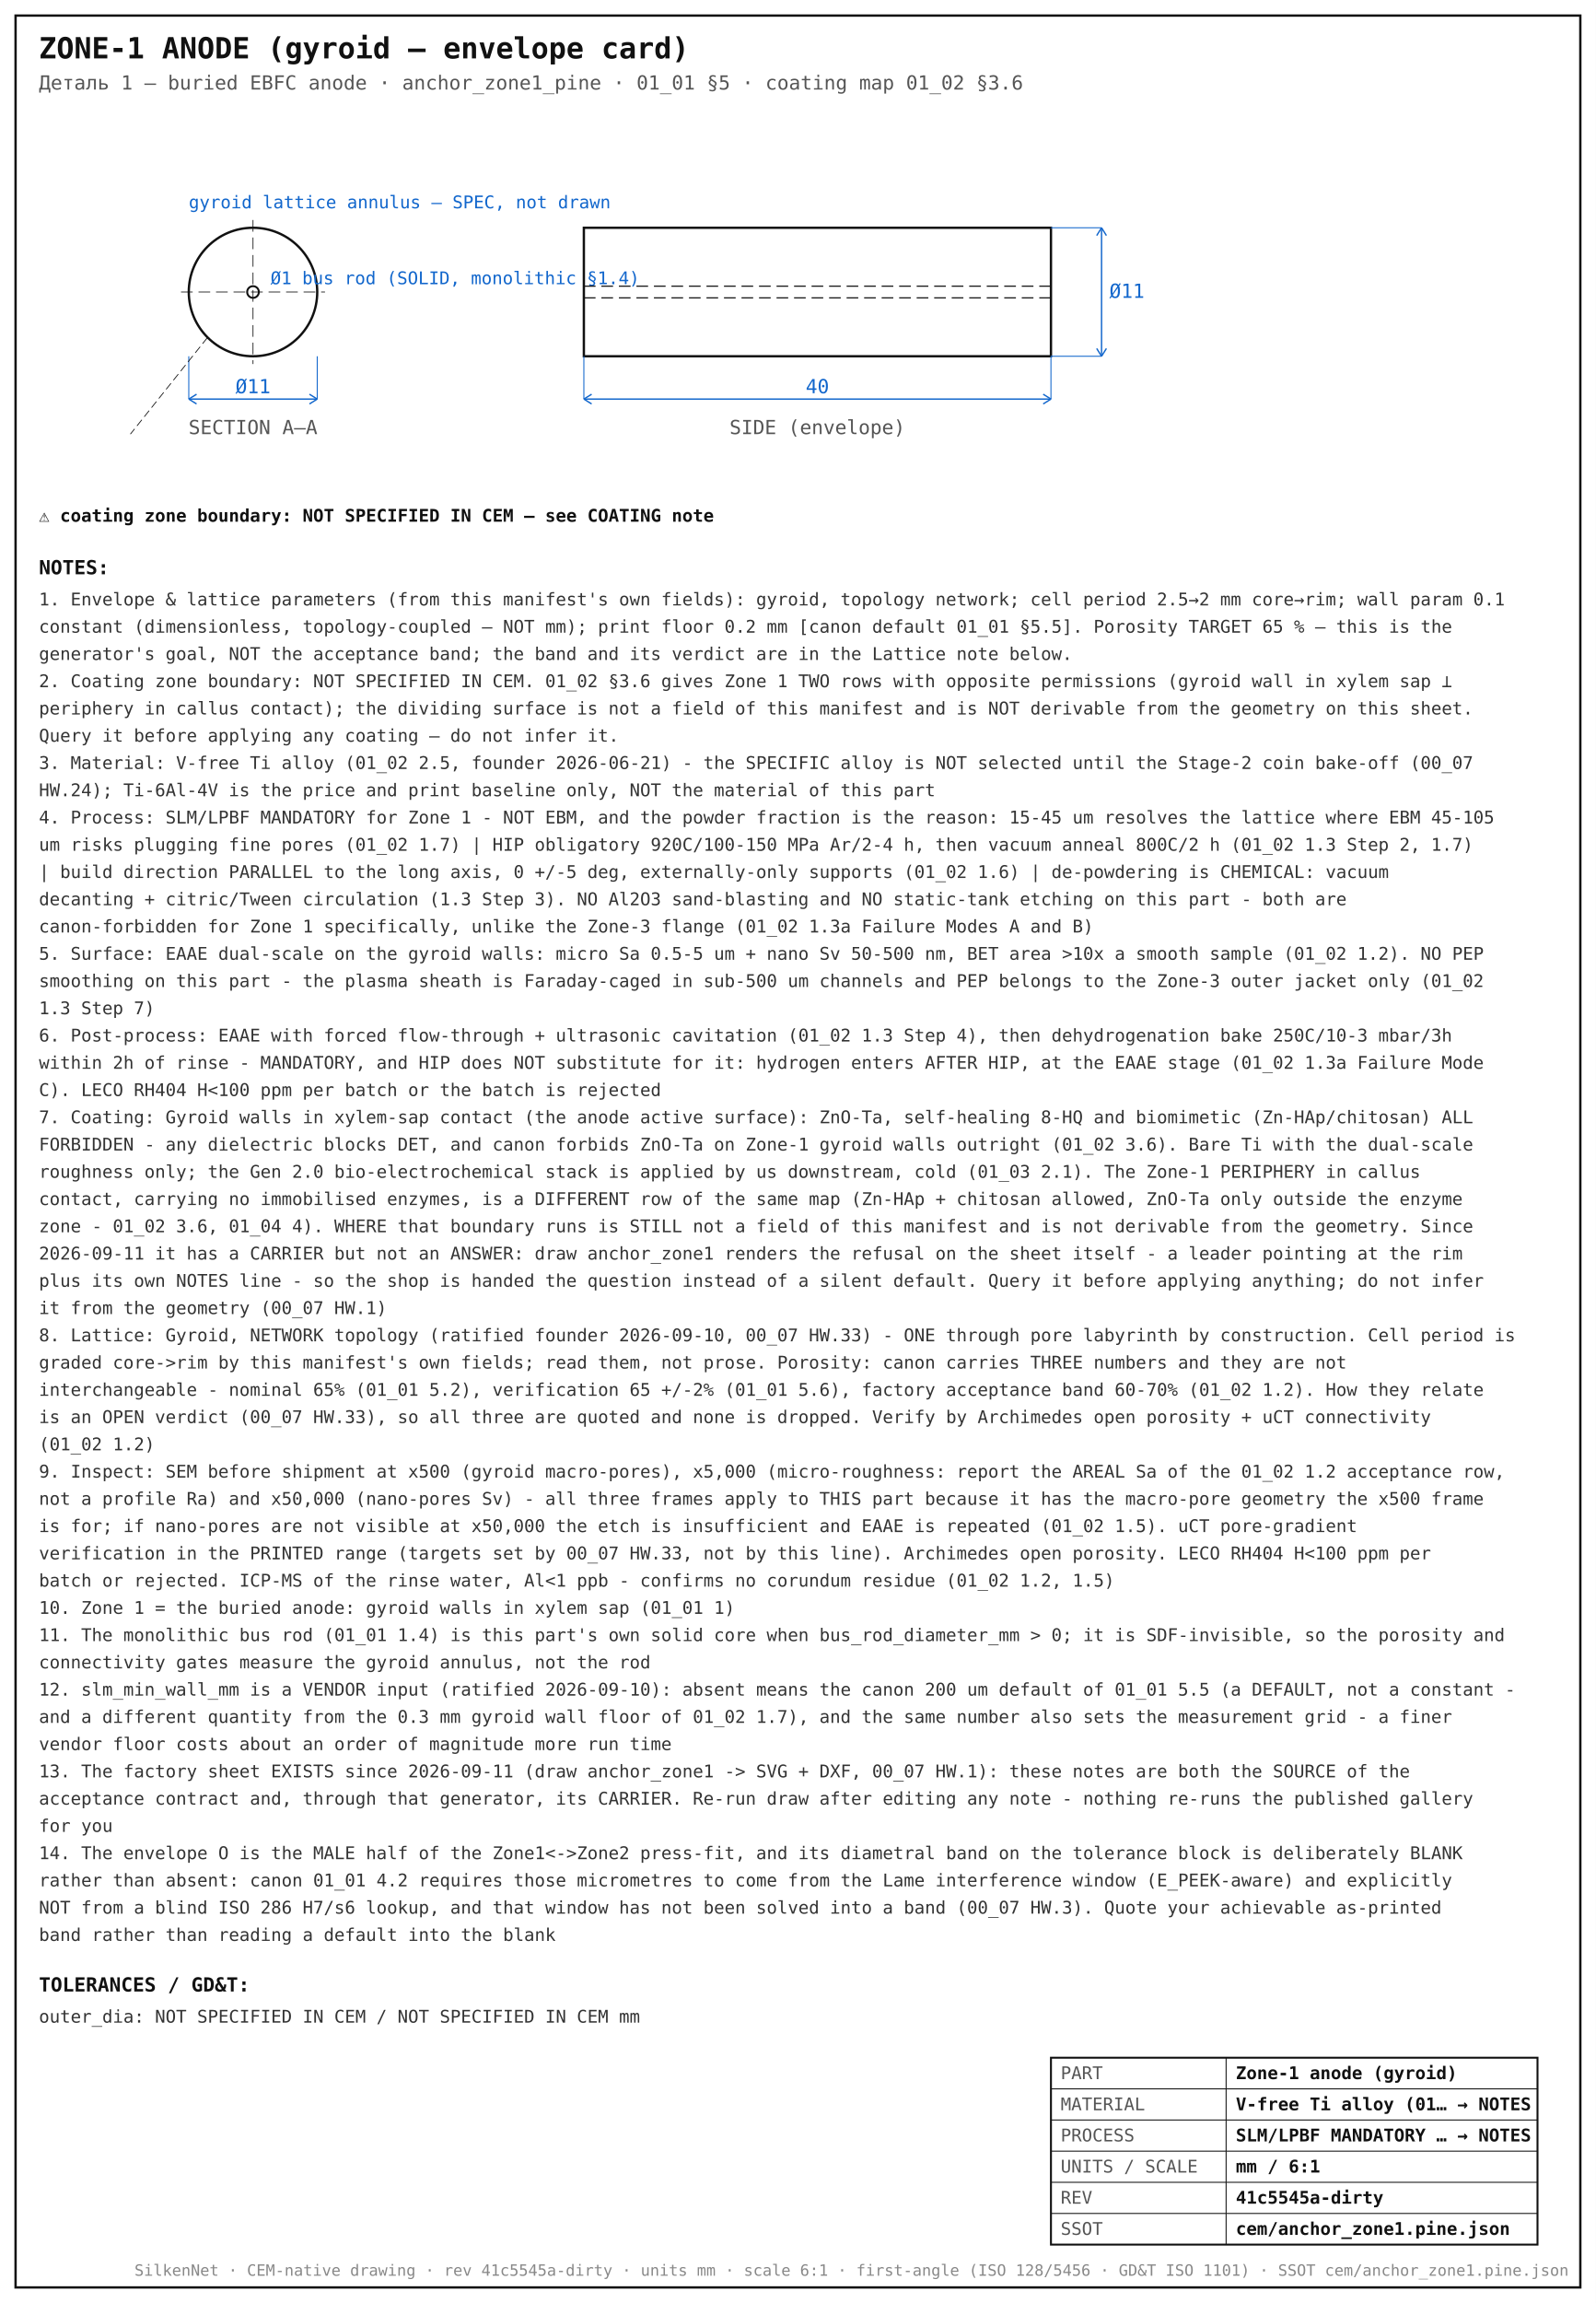
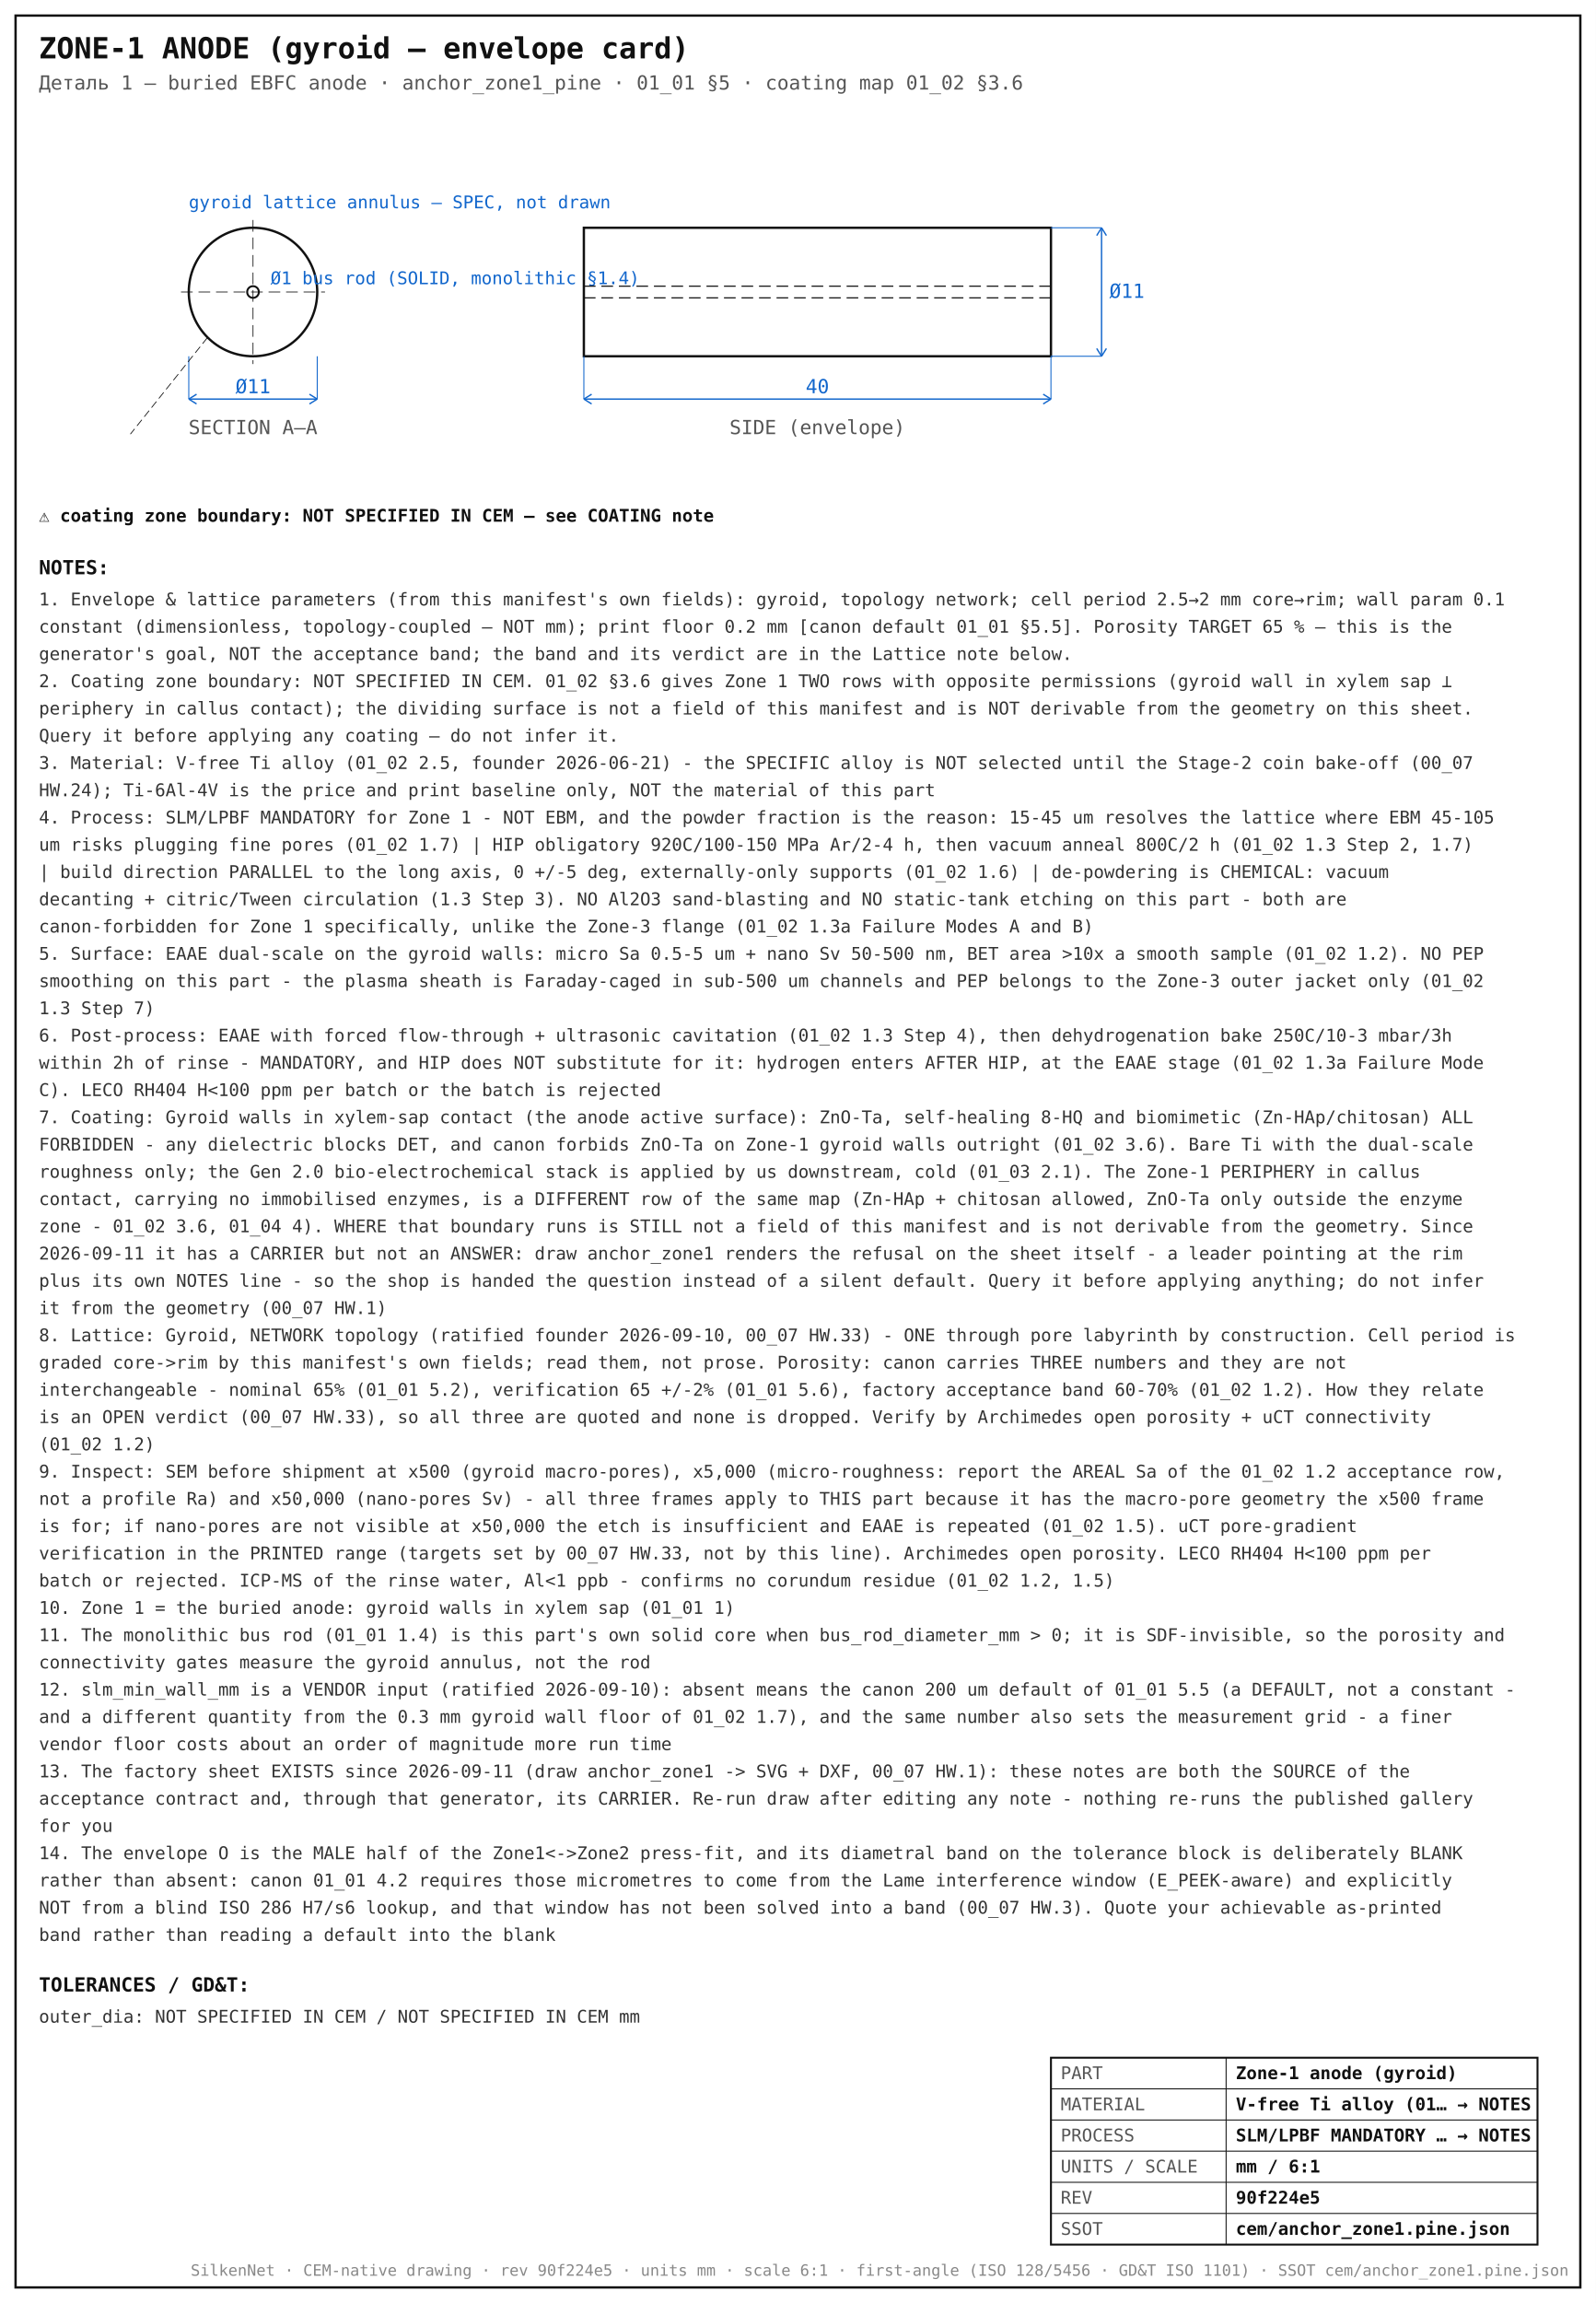
<svg xmlns="http://www.w3.org/2000/svg" width="820" height="1183" viewBox="0 0 820 1183">
  <rect x="0" y="0" width="820" height="1183" fill="white" />
  <rect x="8" y="8" width="804" height="1167" fill="none" stroke="#111" stroke-width="1.2" />
  <text x="20" y="30" font-family="monospace" font-size="15" text-anchor="start" fill="#111" font-weight="bold">ZONE-1 ANODE  (gyroid — envelope card)</text>
  <text x="20" y="46" font-family="monospace" font-size="10" text-anchor="start" fill="#555" font-weight="normal">Деталь 1 — buried EBFC anode · anchor_zone1_pine · 01_01 §5 · coating map 01_02 §3.6</text>
  <circle cx="130" cy="150" r="33" fill="none" stroke="#111" stroke-width="1.2" />
  <circle cx="130" cy="150" r="3" fill="none" stroke="#111" stroke-width="1" />
  <line x1="93" y1="150" x2="167" y2="150" stroke="#111" stroke-width="0.4" stroke-dasharray="6 3" />
  <line x1="130" y1="113" x2="130" y2="187" stroke="#111" stroke-width="0.4" stroke-dasharray="6 3" />
  <text x="130" y="223" font-family="monospace" font-size="10" text-anchor="middle" fill="#555" font-weight="normal">SECTION A–A</text>
  <line x1="97" y1="183" x2="97" y2="205" stroke="#1166cc" stroke-width="0.5" />
  <line x1="163" y1="183" x2="163" y2="205" stroke="#1166cc" stroke-width="0.5" />
  <line x1="97" y1="205" x2="163" y2="205" stroke="#1166cc" stroke-width="0.7" />
  <line x1="97" y1="205" x2="101" y2="202.5" stroke="#1166cc" stroke-width="0.7" />
  <line x1="97" y1="205" x2="101" y2="207.5" stroke="#1166cc" stroke-width="0.7" />
  <line x1="163" y1="205" x2="159" y2="202.5" stroke="#1166cc" stroke-width="0.7" />
  <line x1="163" y1="205" x2="159" y2="207.5" stroke="#1166cc" stroke-width="0.7" />
  <text x="130" y="202" font-family="monospace" font-size="10" text-anchor="middle" fill="#1166cc" font-weight="normal">Ø11</text>
  <text x="139" y="146" font-family="monospace" font-size="9" text-anchor="start" fill="#1166cc" font-weight="normal">Ø1 bus rod (SOLID, monolithic §1.4)</text>
  <text x="97" y="107" font-family="monospace" font-size="9" text-anchor="start" fill="#1166cc" font-weight="normal">gyroid lattice annulus — SPEC, not drawn</text>
  <line x1="106.57" y1="173.43" x2="67" y2="223" stroke="#111" stroke-width="0.4" stroke-dasharray="4 2" />
  <text x="20" y="268" font-family="monospace" font-size="9" text-anchor="start" fill="#111" font-weight="bold">⚠ coating zone boundary: NOT SPECIFIED IN CEM — see COATING note</text>
  <rect x="300" y="117" width="240" height="66" fill="none" stroke="#111" stroke-width="1.2" />
  <line x1="300" y1="147" x2="540" y2="147" stroke="#111" stroke-width="0.6" stroke-dasharray="6 3" />
  <line x1="300" y1="153" x2="540" y2="153" stroke="#111" stroke-width="0.6" stroke-dasharray="6 3" />
  <text x="420" y="223" font-family="monospace" font-size="10" text-anchor="middle" fill="#555" font-weight="normal">SIDE (envelope)</text>
  <line x1="300" y1="183" x2="300" y2="205" stroke="#1166cc" stroke-width="0.5" />
  <line x1="540" y1="183" x2="540" y2="205" stroke="#1166cc" stroke-width="0.5" />
  <line x1="300" y1="205" x2="540" y2="205" stroke="#1166cc" stroke-width="0.7" />
  <line x1="300" y1="205" x2="304" y2="202.5" stroke="#1166cc" stroke-width="0.7" />
  <line x1="300" y1="205" x2="304" y2="207.5" stroke="#1166cc" stroke-width="0.7" />
  <line x1="540" y1="205" x2="536" y2="202.5" stroke="#1166cc" stroke-width="0.7" />
  <line x1="540" y1="205" x2="536" y2="207.5" stroke="#1166cc" stroke-width="0.7" />
  <text x="420" y="202" font-family="monospace" font-size="10" text-anchor="middle" fill="#1166cc" font-weight="normal">40</text>
  <line x1="540" y1="117" x2="566" y2="117" stroke="#1166cc" stroke-width="0.5" />
  <line x1="540" y1="183" x2="566" y2="183" stroke="#1166cc" stroke-width="0.5" />
  <line x1="566" y1="117" x2="566" y2="183" stroke="#1166cc" stroke-width="0.7" />
  <line x1="566" y1="117" x2="563.5" y2="121" stroke="#1166cc" stroke-width="0.7" />
  <line x1="566" y1="117" x2="568.5" y2="121" stroke="#1166cc" stroke-width="0.7" />
  <line x1="566" y1="183" x2="563.5" y2="179" stroke="#1166cc" stroke-width="0.7" />
  <line x1="566" y1="183" x2="568.5" y2="179" stroke="#1166cc" stroke-width="0.7" />
  <text x="570" y="153" font-family="monospace" font-size="10" text-anchor="start" fill="#1166cc" font-weight="normal">Ø11</text>
  <text x="20" y="295" font-family="monospace" font-size="10" text-anchor="start" fill="#111" font-weight="bold">NOTES:</text>
  <text x="20" y="311" font-family="monospace" font-size="9" text-anchor="start" fill="#333" font-weight="normal">1. Envelope &amp; lattice parameters (from this manifest's own fields): gyroid, topology network; cell period 2.5→2 mm core→rim; wall param 0.1</text>
  <text x="20" y="325" font-family="monospace" font-size="9" text-anchor="start" fill="#333" font-weight="normal">   constant (dimensionless, topology-coupled — NOT mm); print floor 0.2 mm [canon default 01_01 §5.5]. Porosity TARGET 65 % — this is the</text>
  <text x="20" y="339" font-family="monospace" font-size="9" text-anchor="start" fill="#333" font-weight="normal">   generator's goal, NOT the acceptance band; the band and its verdict are in the Lattice note below.</text>
  <text x="20" y="353" font-family="monospace" font-size="9" text-anchor="start" fill="#333" font-weight="normal">2. Coating zone boundary: NOT SPECIFIED IN CEM. 01_02 §3.6 gives Zone 1 TWO rows with opposite permissions (gyroid wall in xylem sap ⊥</text>
  <text x="20" y="367" font-family="monospace" font-size="9" text-anchor="start" fill="#333" font-weight="normal">   periphery in callus contact); the dividing surface is not a field of this manifest and is NOT derivable from the geometry on this sheet.</text>
  <text x="20" y="381" font-family="monospace" font-size="9" text-anchor="start" fill="#333" font-weight="normal">   Query it before applying any coating — do not infer it.</text>
  <text x="20" y="395" font-family="monospace" font-size="9" text-anchor="start" fill="#333" font-weight="normal">3. Material: V-free Ti alloy (01_02 2.5, founder 2026-06-21) - the SPECIFIC alloy is NOT selected until the Stage-2 coin bake-off (00_07</text>
  <text x="20" y="409" font-family="monospace" font-size="9" text-anchor="start" fill="#333" font-weight="normal">   HW.24); Ti-6Al-4V is the price and print baseline only, NOT the material of this part</text>
  <text x="20" y="423" font-family="monospace" font-size="9" text-anchor="start" fill="#333" font-weight="normal">4. Process: SLM/LPBF MANDATORY for Zone 1 - NOT EBM, and the powder fraction is the reason: 15-45 um resolves the lattice where EBM 45-105</text>
  <text x="20" y="437" font-family="monospace" font-size="9" text-anchor="start" fill="#333" font-weight="normal">   um risks plugging fine pores (01_02 1.7) | HIP obligatory 920C/100-150 MPa Ar/2-4 h, then vacuum anneal 800C/2 h (01_02 1.3 Step 2, 1.7)</text>
  <text x="20" y="451" font-family="monospace" font-size="9" text-anchor="start" fill="#333" font-weight="normal">   | build direction PARALLEL to the long axis, 0 +/-5 deg, externally-only supports (01_02 1.6) | de-powdering is CHEMICAL: vacuum</text>
  <text x="20" y="465" font-family="monospace" font-size="9" text-anchor="start" fill="#333" font-weight="normal">   decanting + citric/Tween circulation (1.3 Step 3). NO Al2O3 sand-blasting and NO static-tank etching on this part - both are</text>
  <text x="20" y="479" font-family="monospace" font-size="9" text-anchor="start" fill="#333" font-weight="normal">   canon-forbidden for Zone 1 specifically, unlike the Zone-3 flange (01_02 1.3a Failure Modes A and B)</text>
  <text x="20" y="493" font-family="monospace" font-size="9" text-anchor="start" fill="#333" font-weight="normal">5. Surface: EAAE dual-scale on the gyroid walls: micro Sa 0.5-5 um + nano Sv 50-500 nm, BET area &gt;10x a smooth sample (01_02 1.2). NO PEP</text>
  <text x="20" y="507" font-family="monospace" font-size="9" text-anchor="start" fill="#333" font-weight="normal">   smoothing on this part - the plasma sheath is Faraday-caged in sub-500 um channels and PEP belongs to the Zone-3 outer jacket only (01_02</text>
  <text x="20" y="521" font-family="monospace" font-size="9" text-anchor="start" fill="#333" font-weight="normal">   1.3 Step 7)</text>
  <text x="20" y="535" font-family="monospace" font-size="9" text-anchor="start" fill="#333" font-weight="normal">6. Post-process: EAAE with forced flow-through + ultrasonic cavitation (01_02 1.3 Step 4), then dehydrogenation bake 250C/10-3 mbar/3h</text>
  <text x="20" y="549" font-family="monospace" font-size="9" text-anchor="start" fill="#333" font-weight="normal">   within 2h of rinse - MANDATORY, and HIP does NOT substitute for it: hydrogen enters AFTER HIP, at the EAAE stage (01_02 1.3a Failure Mode</text>
  <text x="20" y="563" font-family="monospace" font-size="9" text-anchor="start" fill="#333" font-weight="normal">   C). LECO RH404 H&lt;100 ppm per batch or the batch is rejected</text>
  <text x="20" y="577" font-family="monospace" font-size="9" text-anchor="start" fill="#333" font-weight="normal">7. Coating: Gyroid walls in xylem-sap contact (the anode active surface): ZnO-Ta, self-healing 8-HQ and biomimetic (Zn-HAp/chitosan) ALL</text>
  <text x="20" y="591" font-family="monospace" font-size="9" text-anchor="start" fill="#333" font-weight="normal">   FORBIDDEN - any dielectric blocks DET, and canon forbids ZnO-Ta on Zone-1 gyroid walls outright (01_02 3.6). Bare Ti with the dual-scale</text>
  <text x="20" y="605" font-family="monospace" font-size="9" text-anchor="start" fill="#333" font-weight="normal">   roughness only; the Gen 2.0 bio-electrochemical stack is applied by us downstream, cold (01_03 2.1). The Zone-1 PERIPHERY in callus</text>
  <text x="20" y="619" font-family="monospace" font-size="9" text-anchor="start" fill="#333" font-weight="normal">   contact, carrying no immobilised enzymes, is a DIFFERENT row of the same map (Zn-HAp + chitosan allowed, ZnO-Ta only outside the enzyme</text>
  <text x="20" y="633" font-family="monospace" font-size="9" text-anchor="start" fill="#333" font-weight="normal">   zone - 01_02 3.6, 01_04 4). WHERE that boundary runs is STILL not a field of this manifest and is not derivable from the geometry. Since</text>
  <text x="20" y="647" font-family="monospace" font-size="9" text-anchor="start" fill="#333" font-weight="normal">   2026-09-11 it has a CARRIER but not an ANSWER: draw anchor_zone1 renders the refusal on the sheet itself - a leader pointing at the rim</text>
  <text x="20" y="661" font-family="monospace" font-size="9" text-anchor="start" fill="#333" font-weight="normal">   plus its own NOTES line - so the shop is handed the question instead of a silent default. Query it before applying anything; do not infer</text>
  <text x="20" y="675" font-family="monospace" font-size="9" text-anchor="start" fill="#333" font-weight="normal">   it from the geometry (00_07 HW.1)</text>
  <text x="20" y="689" font-family="monospace" font-size="9" text-anchor="start" fill="#333" font-weight="normal">8. Lattice: Gyroid, NETWORK topology (ratified founder 2026-09-10, 00_07 HW.33) - ONE through pore labyrinth by construction. Cell period is</text>
  <text x="20" y="703" font-family="monospace" font-size="9" text-anchor="start" fill="#333" font-weight="normal">   graded core-&gt;rim by this manifest's own fields; read them, not prose. Porosity: canon carries THREE numbers and they are not</text>
  <text x="20" y="717" font-family="monospace" font-size="9" text-anchor="start" fill="#333" font-weight="normal">   interchangeable - nominal 65% (01_01 5.2), verification 65 +/-2% (01_01 5.6), factory acceptance band 60-70% (01_02 1.2). How they relate</text>
  <text x="20" y="731" font-family="monospace" font-size="9" text-anchor="start" fill="#333" font-weight="normal">   is an OPEN verdict (00_07 HW.33), so all three are quoted and none is dropped. Verify by Archimedes open porosity + uCT connectivity</text>
  <text x="20" y="745" font-family="monospace" font-size="9" text-anchor="start" fill="#333" font-weight="normal">   (01_02 1.2)</text>
  <text x="20" y="759" font-family="monospace" font-size="9" text-anchor="start" fill="#333" font-weight="normal">9. Inspect: SEM before shipment at x500 (gyroid macro-pores), x5,000 (micro-roughness: report the AREAL Sa of the 01_02 1.2 acceptance row,</text>
  <text x="20" y="773" font-family="monospace" font-size="9" text-anchor="start" fill="#333" font-weight="normal">   not a profile Ra) and x50,000 (nano-pores Sv) - all three frames apply to THIS part because it has the macro-pore geometry the x500 frame</text>
  <text x="20" y="787" font-family="monospace" font-size="9" text-anchor="start" fill="#333" font-weight="normal">   is for; if nano-pores are not visible at x50,000 the etch is insufficient and EAAE is repeated (01_02 1.5). uCT pore-gradient</text>
  <text x="20" y="801" font-family="monospace" font-size="9" text-anchor="start" fill="#333" font-weight="normal">   verification in the PRINTED range (targets set by 00_07 HW.33, not by this line). Archimedes open porosity. LECO RH404 H&lt;100 ppm per</text>
  <text x="20" y="815" font-family="monospace" font-size="9" text-anchor="start" fill="#333" font-weight="normal">   batch or rejected. ICP-MS of the rinse water, Al&lt;1 ppb - confirms no corundum residue (01_02 1.2, 1.5)</text>
  <text x="20" y="829" font-family="monospace" font-size="9" text-anchor="start" fill="#333" font-weight="normal">10. Zone 1 = the buried anode: gyroid walls in xylem sap (01_01 1)</text>
  <text x="20" y="843" font-family="monospace" font-size="9" text-anchor="start" fill="#333" font-weight="normal">11. The monolithic bus rod (01_01 1.4) is this part's own solid core when bus_rod_diameter_mm &gt; 0; it is SDF-invisible, so the porosity and</text>
  <text x="20" y="857" font-family="monospace" font-size="9" text-anchor="start" fill="#333" font-weight="normal">   connectivity gates measure the gyroid annulus, not the rod</text>
  <text x="20" y="871" font-family="monospace" font-size="9" text-anchor="start" fill="#333" font-weight="normal">12. slm_min_wall_mm is a VENDOR input (ratified 2026-09-10): absent means the canon 200 um default of 01_01 5.5 (a DEFAULT, not a constant -</text>
  <text x="20" y="885" font-family="monospace" font-size="9" text-anchor="start" fill="#333" font-weight="normal">   and a different quantity from the 0.3 mm gyroid wall floor of 01_02 1.7), and the same number also sets the measurement grid - a finer</text>
  <text x="20" y="899" font-family="monospace" font-size="9" text-anchor="start" fill="#333" font-weight="normal">   vendor floor costs about an order of magnitude more run time</text>
  <text x="20" y="913" font-family="monospace" font-size="9" text-anchor="start" fill="#333" font-weight="normal">13. The factory sheet EXISTS since 2026-09-11 (draw anchor_zone1 -&gt; SVG + DXF, 00_07 HW.1): these notes are both the SOURCE of the</text>
  <text x="20" y="927" font-family="monospace" font-size="9" text-anchor="start" fill="#333" font-weight="normal">   acceptance contract and, through that generator, its CARRIER. Re-run draw after editing any note - nothing re-runs the published gallery</text>
  <text x="20" y="941" font-family="monospace" font-size="9" text-anchor="start" fill="#333" font-weight="normal">   for you</text>
  <text x="20" y="955" font-family="monospace" font-size="9" text-anchor="start" fill="#333" font-weight="normal">14. The envelope O is the MALE half of the Zone1&lt;-&gt;Zone2 press-fit, and its diametral band on the tolerance block is deliberately BLANK</text>
  <text x="20" y="969" font-family="monospace" font-size="9" text-anchor="start" fill="#333" font-weight="normal">   rather than absent: canon 01_01 4.2 requires those micrometres to come from the Lame interference window (E_PEEK-aware) and explicitly</text>
  <text x="20" y="983" font-family="monospace" font-size="9" text-anchor="start" fill="#333" font-weight="normal">   NOT from a blind ISO 286 H7/s6 lookup, and that window has not been solved into a band (00_07 HW.3). Quote your achievable as-printed</text>
  <text x="20" y="997" font-family="monospace" font-size="9" text-anchor="start" fill="#333" font-weight="normal">   band rather than reading a default into the blank</text>
  <text x="20" y="1023" font-family="monospace" font-size="10" text-anchor="start" fill="#111" font-weight="bold">TOLERANCES / GD&amp;T:</text>
  <text x="20" y="1039" font-family="monospace" font-size="9" text-anchor="start" fill="#333" font-weight="normal">outer_dia: NOT SPECIFIED IN CEM / NOT SPECIFIED IN CEM mm</text>
  <rect x="540" y="1057" width="250" height="96" fill="none" stroke="#111" stroke-width="1" />
  <line x1="630" y1="1057" x2="630" y2="1073" stroke="#111" stroke-width="0.5" />
  <text x="545" y="1068" font-family="monospace" font-size="9" text-anchor="start" fill="#555" font-weight="normal">PART</text>
  <text x="635" y="1068" font-family="monospace" font-size="9" text-anchor="start" fill="#111" font-weight="bold">Zone-1 anode (gyroid)</text>
  <line x1="540" y1="1073" x2="790" y2="1073" stroke="#111" stroke-width="0.5" />
  <line x1="630" y1="1073" x2="630" y2="1089" stroke="#111" stroke-width="0.5" />
  <text x="545" y="1084" font-family="monospace" font-size="9" text-anchor="start" fill="#555" font-weight="normal">MATERIAL</text>
  <text x="635" y="1084" font-family="monospace" font-size="9" text-anchor="start" fill="#111" font-weight="bold">V-free Ti alloy (01… → NOTES</text>
  <line x1="540" y1="1089" x2="790" y2="1089" stroke="#111" stroke-width="0.5" />
  <line x1="630" y1="1089" x2="630" y2="1105" stroke="#111" stroke-width="0.5" />
  <text x="545" y="1100" font-family="monospace" font-size="9" text-anchor="start" fill="#555" font-weight="normal">PROCESS</text>
  <text x="635" y="1100" font-family="monospace" font-size="9" text-anchor="start" fill="#111" font-weight="bold">SLM/LPBF MANDATORY … → NOTES</text>
  <line x1="540" y1="1105" x2="790" y2="1105" stroke="#111" stroke-width="0.5" />
  <line x1="630" y1="1105" x2="630" y2="1121" stroke="#111" stroke-width="0.5" />
  <text x="545" y="1116" font-family="monospace" font-size="9" text-anchor="start" fill="#555" font-weight="normal">UNITS / SCALE</text>
  <text x="635" y="1116" font-family="monospace" font-size="9" text-anchor="start" fill="#111" font-weight="bold">mm / 6:1</text>
  <line x1="540" y1="1121" x2="790" y2="1121" stroke="#111" stroke-width="0.5" />
  <line x1="630" y1="1121" x2="630" y2="1137" stroke="#111" stroke-width="0.5" />
  <text x="545" y="1132" font-family="monospace" font-size="9" text-anchor="start" fill="#555" font-weight="normal">REV</text>
-   <text x="635" y="1132" font-family="monospace" font-size="9" text-anchor="start" fill="#111" font-weight="bold">41c5545a-dirty</text>
+   <text x="635" y="1132" font-family="monospace" font-size="9" text-anchor="start" fill="#111" font-weight="bold">90f224e5</text>
  <line x1="540" y1="1137" x2="790" y2="1137" stroke="#111" stroke-width="0.5" />
  <line x1="630" y1="1137" x2="630" y2="1153" stroke="#111" stroke-width="0.5" />
  <text x="545" y="1148" font-family="monospace" font-size="9" text-anchor="start" fill="#555" font-weight="normal">SSOT</text>
  <text x="635" y="1148" font-family="monospace" font-size="9" text-anchor="start" fill="#111" font-weight="bold">cem/anchor_zone1.pine.json</text>
-   <text x="806" y="1169" font-family="monospace" font-size="8" text-anchor="end" fill="#888" font-weight="normal">SilkenNet · CEM-native drawing · rev 41c5545a-dirty · units mm · scale 6:1 · first-angle (ISO 128/5456 · GD&amp;T ISO 1101) · SSOT cem/anchor_zone1.pine.json</text>
+   <text x="806" y="1169" font-family="monospace" font-size="8" text-anchor="end" fill="#888" font-weight="normal">SilkenNet · CEM-native drawing · rev 90f224e5 · units mm · scale 6:1 · first-angle (ISO 128/5456 · GD&amp;T ISO 1101) · SSOT cem/anchor_zone1.pine.json</text>
</svg>
